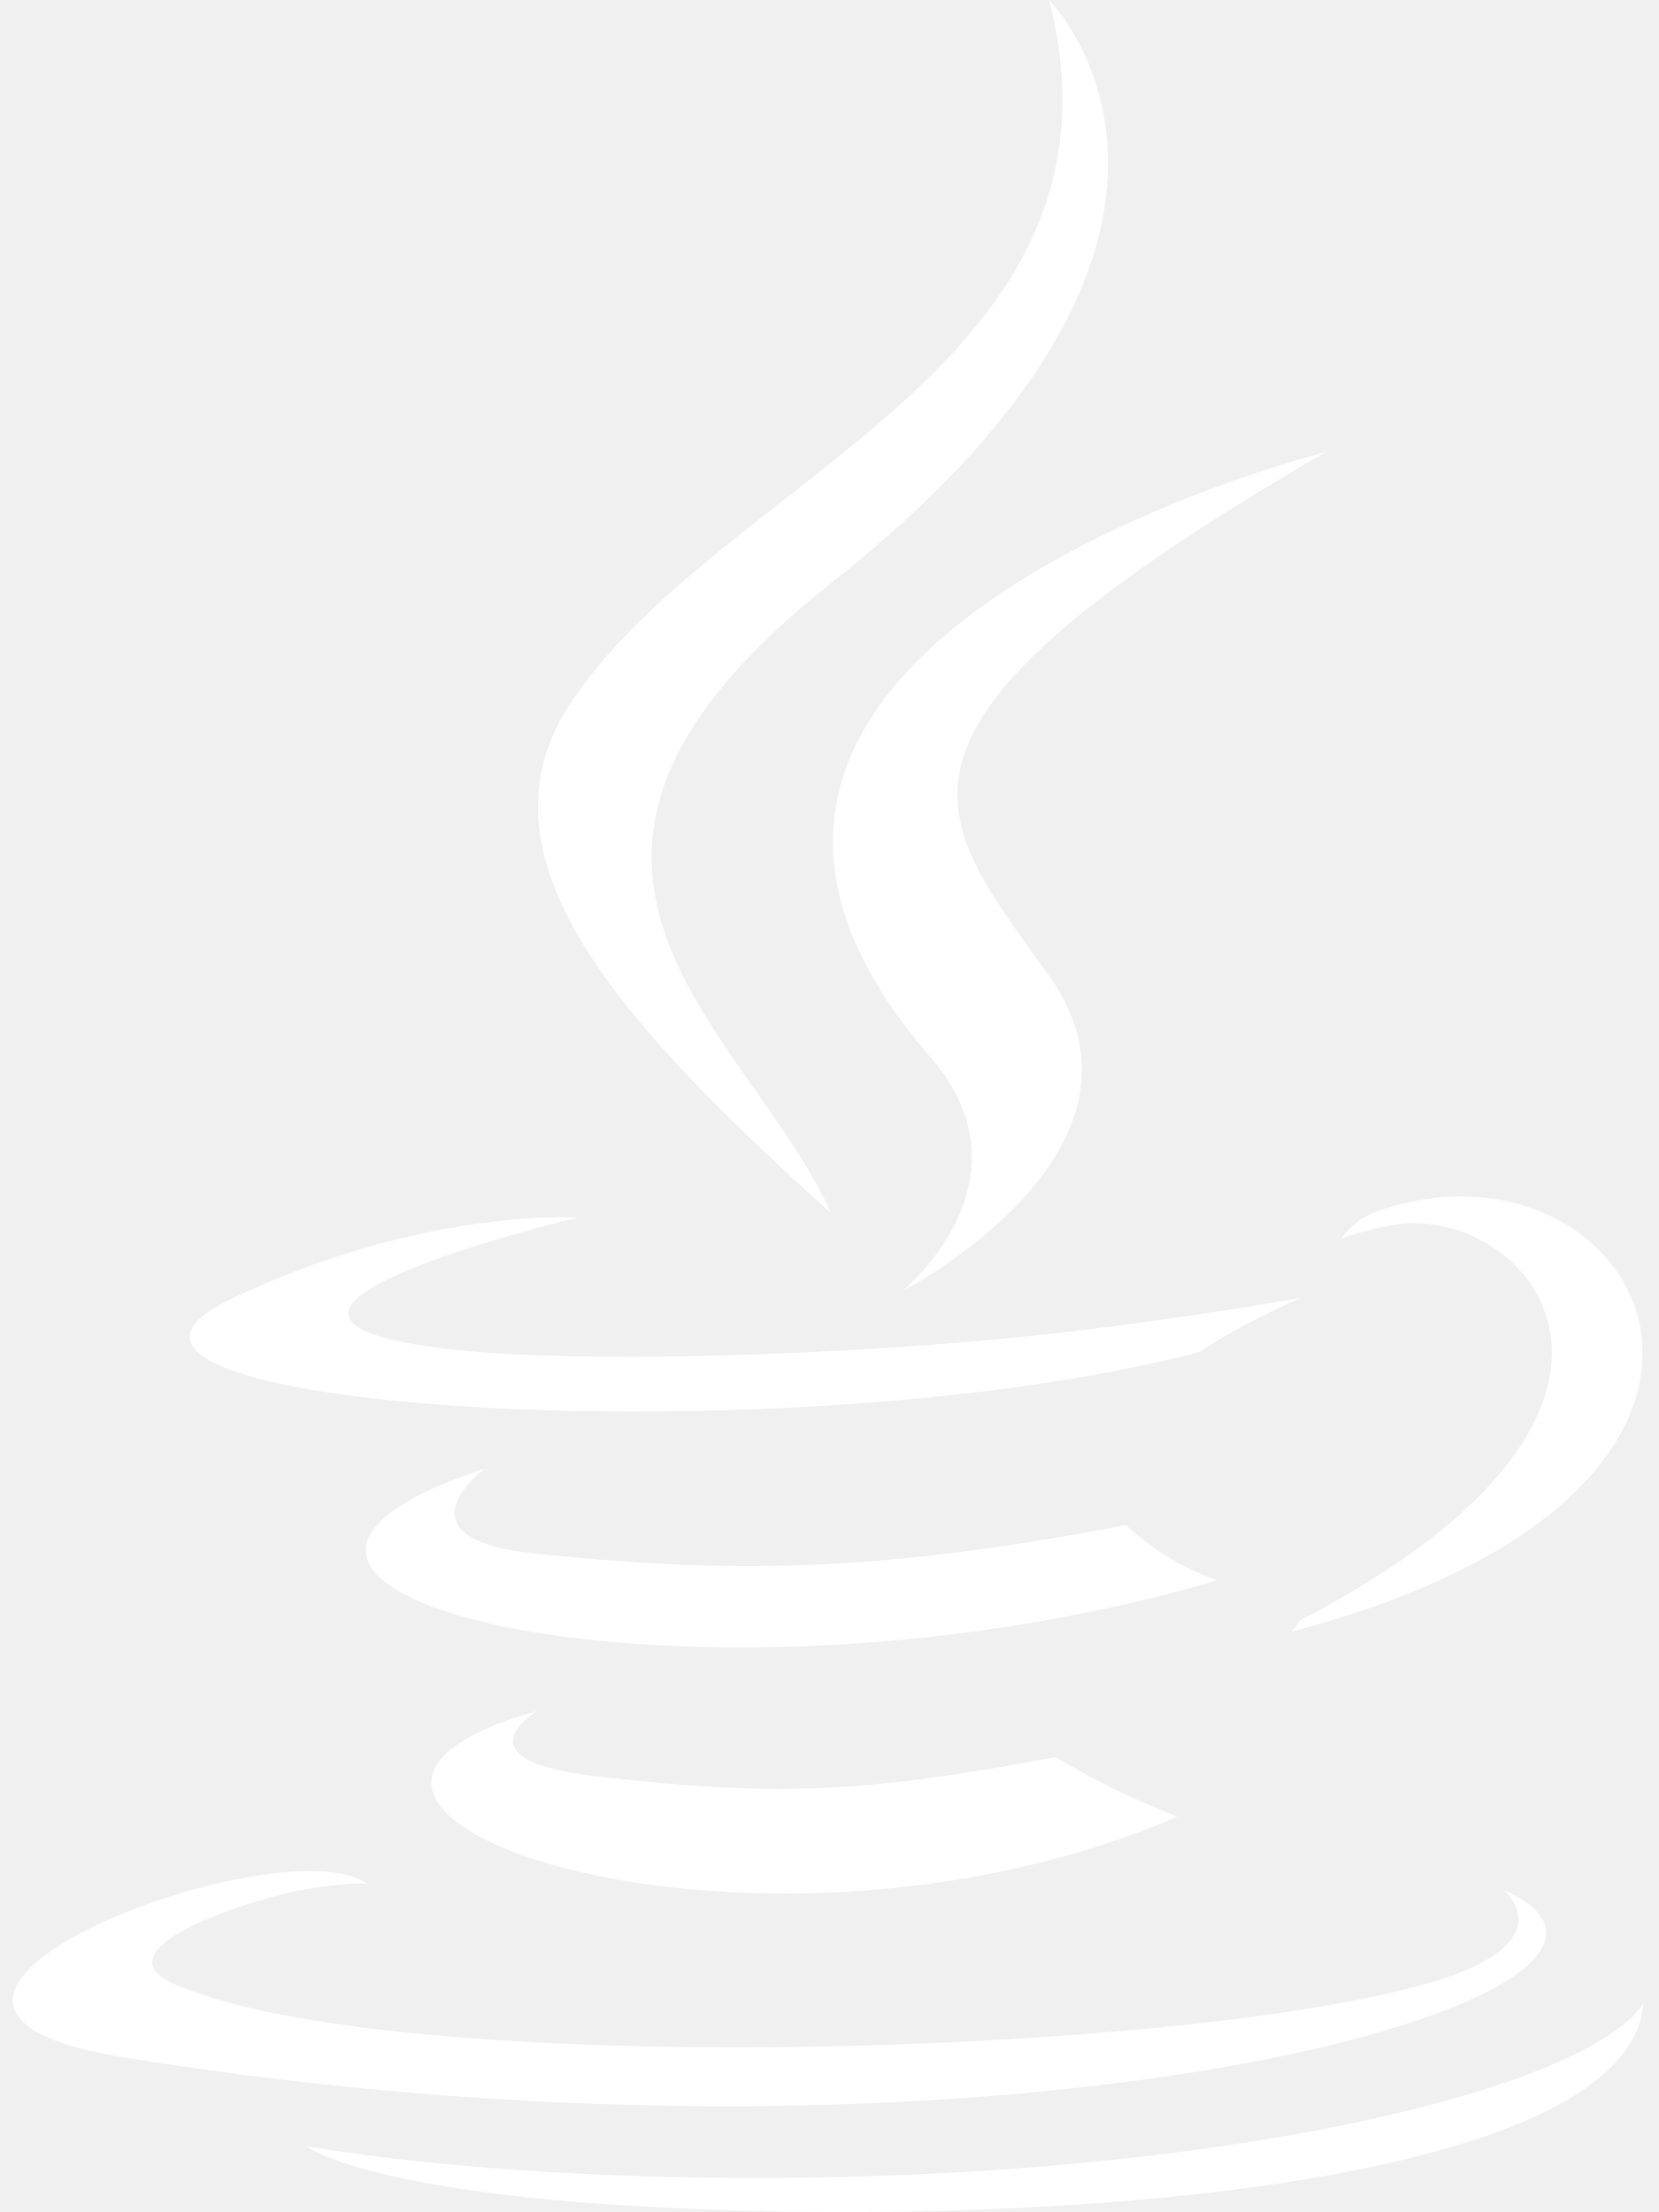
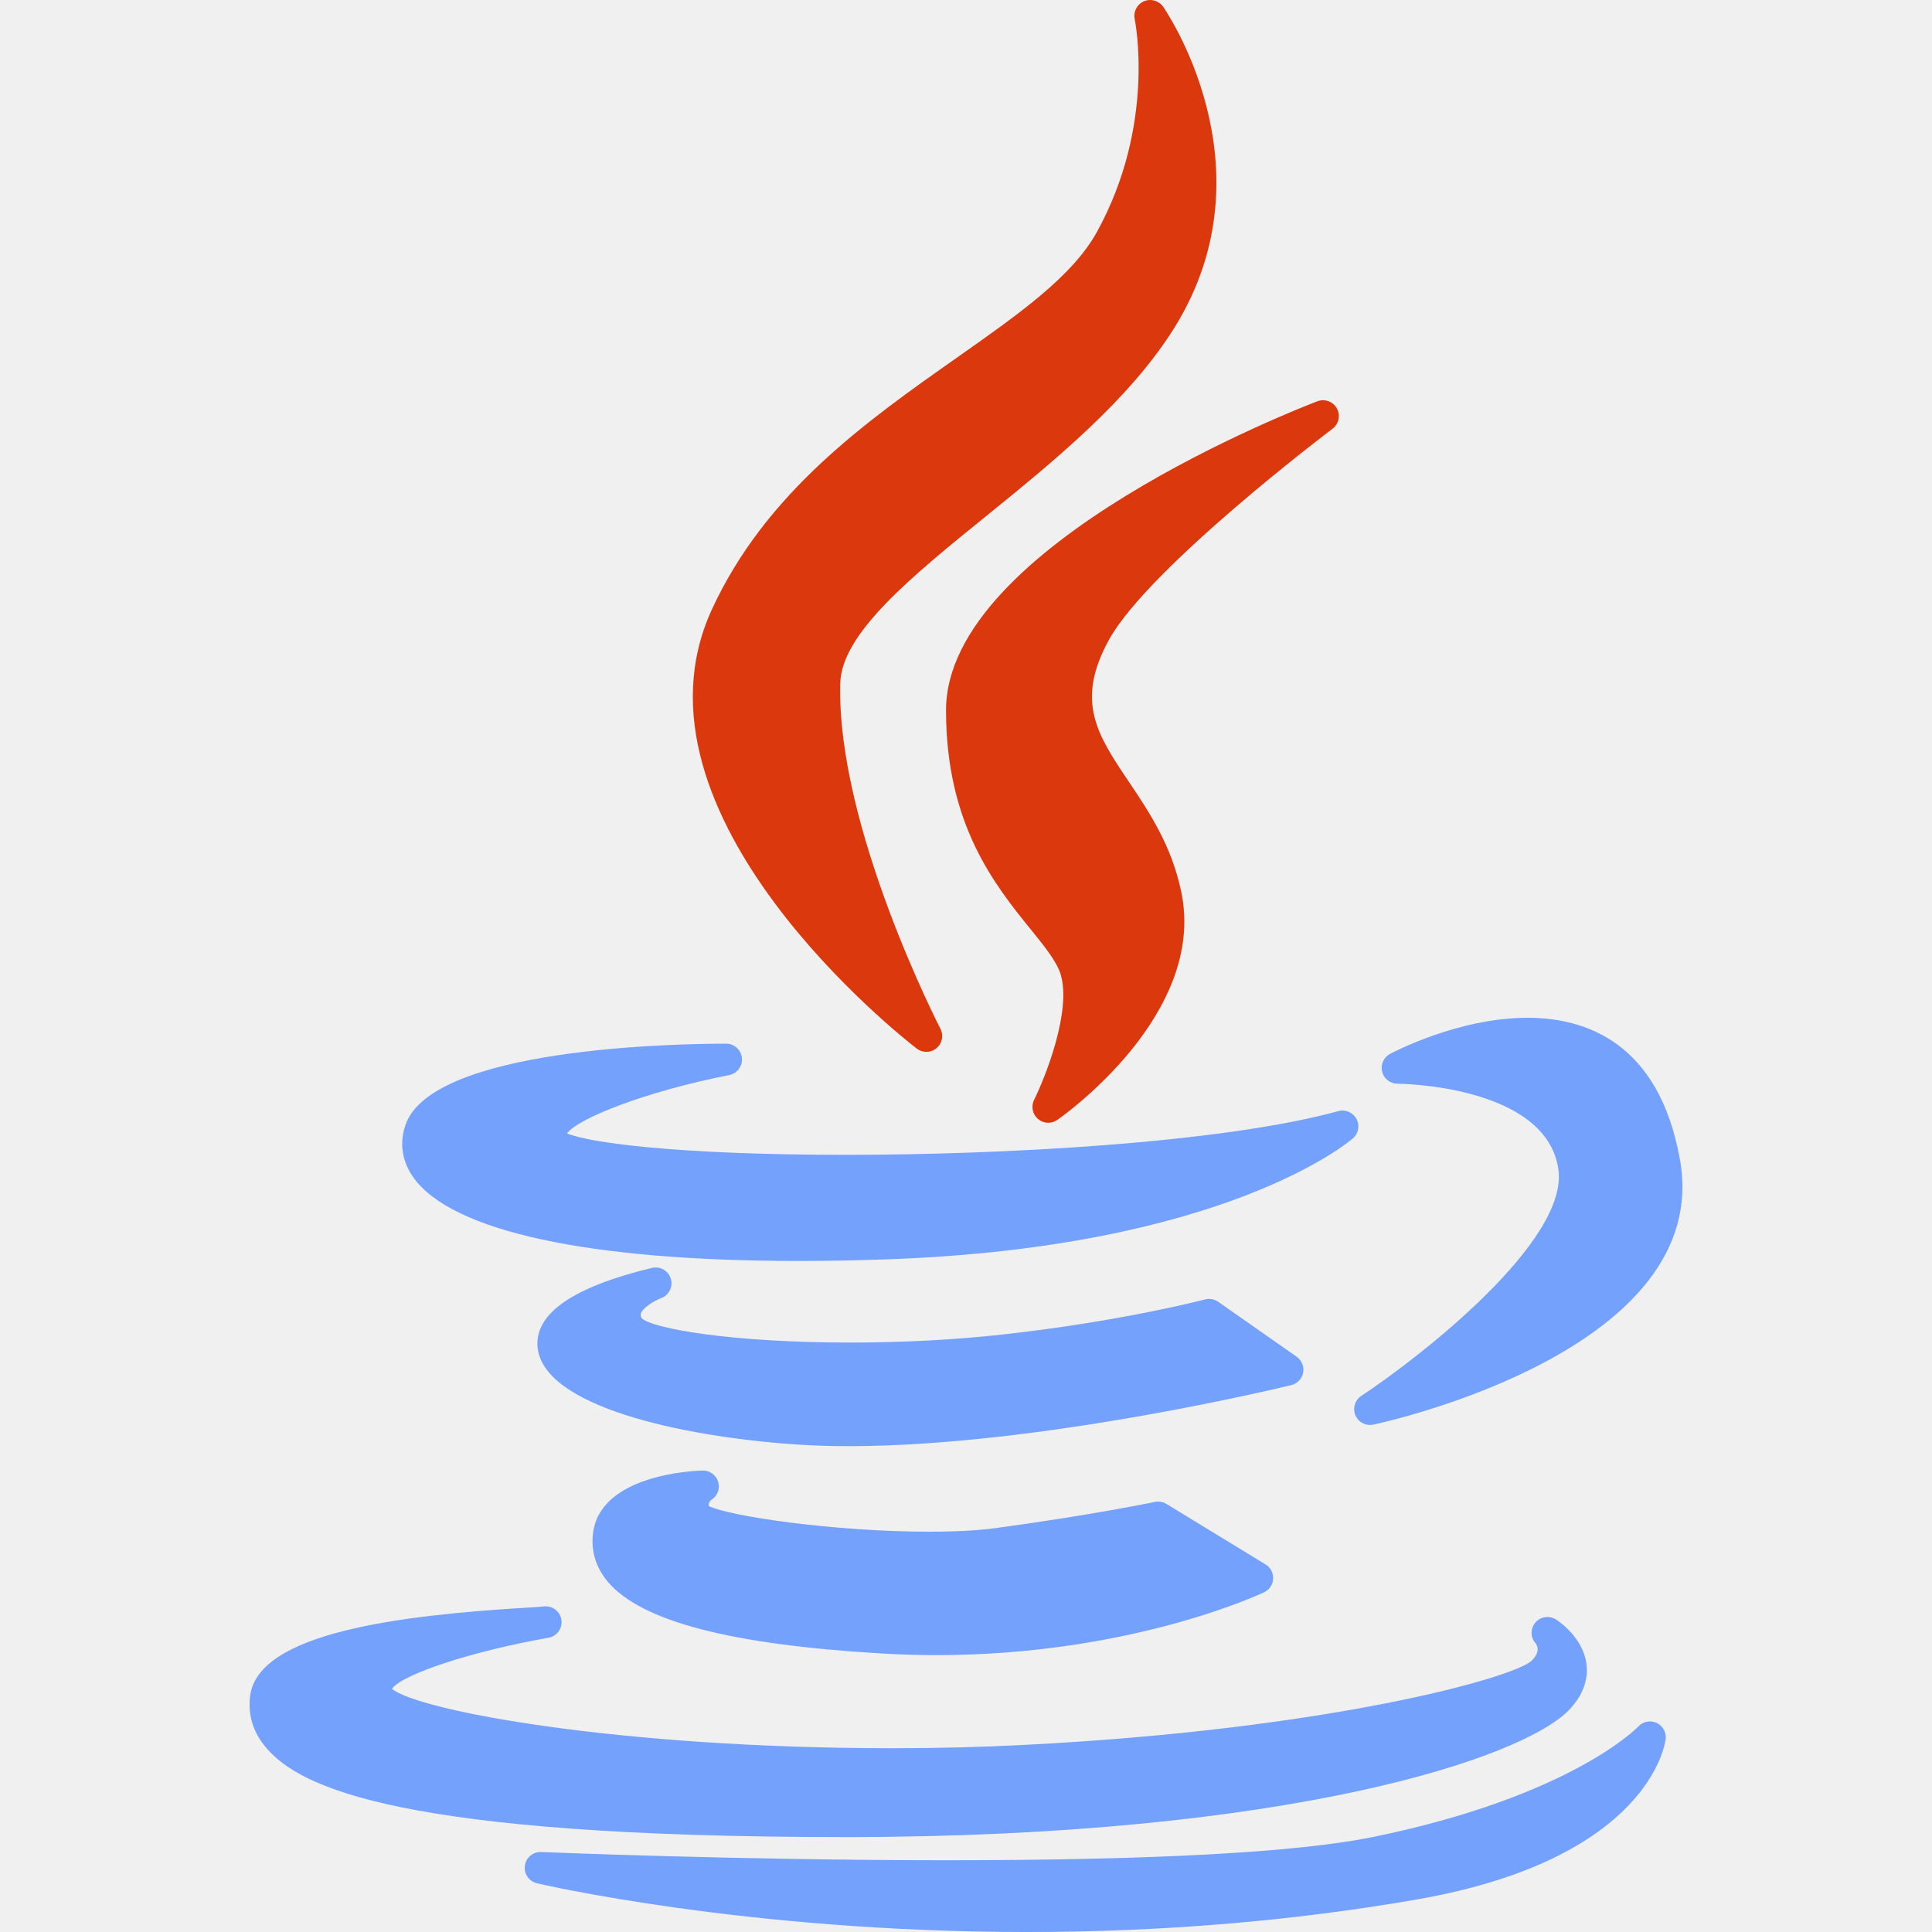
- <svg xmlns="http://www.w3.org/2000/svg" viewBox="0 0 384 512" fill="white">
-   <path d="M277.74 312.9c9.8-6.7 23.4-12.5 23.4-12.5s-38.7 7-77.2 10.2c-47.1 3.9-97.7 4.7-123.1 1.3-60.1-8 33-30.1 33-30.1s-36.1-2.4-80.6 19c-52.5 25.4 130 37 224.5 12.1zm-85.4-32.1c-19-42.7-83.1-80.2 0-145.8C296 53.2 242.84 0 242.84 0c21.5 84.5-75.6 110.1-110.7 162.6-23.9 35.9 11.7 74.4 60.2 118.2zm114.6-176.2c.1 0-175.2 43.8-91.5 140.2 24.7 28.4-6.5 54-6.5 54s62.7-32.4 33.9-72.9c-26.9-37.8-47.5-56.6 64.1-121.3zm-6.1 270.5a12.19 12.19 0 0 1-2 2.6c128.3-33.7 81.1-118.9 19.8-97.3a17.33 17.33 0 0 0-8.2 6.3 70.45 70.45 0 0 1 11-3c31-6.5 75.5 41.5-20.6 91.4zM348 437.4s14.5 11.9-15.9 21.2c-57.9 17.5-240.8 22.8-291.6.7-18.3-7.9 16-19 26.8-21.3 11.2-2.4 17.7-2 17.7-2-20.3-14.3-131.3 28.1-56.4 40.2C232.84 509.4 401 461.3 348 437.4zM124.44 396c-78.7 22 47.9 67.4 148.1 24.5a185.89 185.89 0 0 1-28.2-13.8c-44.7 8.5-65.4 9.1-106 4.5-33.5-3.8-13.9-15.2-13.9-15.2zm179.8 97.2c-78.7 14.8-175.8 13.1-233.3 3.6 0-.1 11.8 9.7 72.4 13.6 92.2 5.9 233.8-3.3 237.1-46.9 0 0-6.4 16.5-76.2 29.7zM260.64 353c-59.2 11.4-93.5 11.1-136.8 6.6-33.5-3.5-11.6-19.7-11.6-19.7-86.8 28.8 48.2 61.4 169.5 25.9a60.37 60.37 0 0 1-21.1-12.8z" />
+ <svg xmlns="http://www.w3.org/2000/svg" height="800px" width="800px" version="1.1" id="Layer_1" viewBox="0 0 511.998 511.998" xml:space="preserve">
+   <g>
+     <path style="fill:#DB380E;" d="M253.464,94.869c-23.658,16.639-50.471,35.498-64.838,66.699   c-24.954,54.435,51.062,113.812,54.311,116.313c0.755,0.581,1.659,0.871,2.56,0.871c0.957,0,1.915-0.327,2.693-0.979   c1.509-1.262,1.937-3.406,1.031-5.152c-0.275-0.53-27.561-53.53-26.547-91.552c0.359-13.243,18.892-28.266,38.512-44.171   c17.97-14.568,38.34-31.079,50.258-50.394c26.164-42.516-2.916-84.322-3.213-84.74c-1.155-1.622-3.287-2.209-5.11-1.41   c-1.821,0.804-2.83,2.773-2.414,4.72c0.059,0.277,5.714,27.923-10.022,56.406C284.203,73.25,269.959,83.268,253.464,94.869z" />
+     <path style="fill:#DB380E;" d="M353.137,113.617c1.669-1.257,2.159-3.55,1.15-5.38c-1.011-1.83-3.211-2.637-5.165-1.895   c-4.019,1.528-98.416,37.915-98.416,81.88c0,30.307,12.946,46.317,22.399,58.009c3.708,4.586,6.909,8.546,7.964,11.927   c2.97,9.743-4.066,27.353-7.025,33.317c-0.853,1.714-0.435,3.792,1.016,5.044c0.784,0.677,1.763,1.021,2.743,1.021   c0.834,0,1.672-0.248,2.396-0.752c1.623-1.128,39.667-28.026,32.844-60.433c-2.542-12.318-8.595-21.318-13.936-29.26   c-8.274-12.305-14.25-21.193-5.184-37.609C304.545,150.338,352.65,113.981,353.137,113.617z" />
+   </g>
+   <g>
+     <path style="fill:#73A1FB;" d="M107.418,298.236c-1.618,4.845-0.854,9.651,2.207,13.903c10.233,14.207,46.48,22.029,102.068,22.029   c0.003,0,0.005,0,0.007,0c7.532,0,15.484-0.148,23.629-0.44c88.875-3.181,121.839-30.869,123.199-32.046   c1.482-1.283,1.878-3.419,0.957-5.147c-0.922-1.727-2.909-2.595-4.808-2.072c-31.301,8.546-89.748,11.58-130.288,11.58   c-45.363,0-68.465-3.268-74.121-5.681c2.902-3.985,20.802-11.101,42.983-15.464c2.12-0.416,3.577-2.374,3.367-4.524   s-2.016-3.79-4.177-3.79C179.439,276.584,114.234,277.628,107.418,298.236z" />
+     <path style="fill:#73A1FB;" d="M404.812,269.718c-18.331,0-35.714,9.188-36.446,9.577c-1.695,0.908-2.555,2.852-2.09,4.72   c0.467,1.865,2.144,3.176,4.067,3.178c0.389,0,39.102,0.317,42.608,22.436c3.106,19.082-36.629,50-52.202,60.304   c-1.682,1.113-2.335,3.263-1.554,5.123c0.665,1.583,2.206,2.573,3.868,2.573c0.29,0,0.584-0.03,0.876-0.092   c3.696-0.791,90.406-19.899,81.238-70.384C439.584,276.213,420.138,269.718,404.812,269.718z" />
+     <path style="fill:#73A1FB;" d="M345.347,363.755c0.302-1.617-0.371-3.262-1.717-4.207l-20.791-14.563   c-1.014-0.71-2.295-0.933-3.485-0.618c-0.217,0.055-21.959,5.771-53.525,9.276c-12.528,1.405-26.56,2.147-40.582,2.147   c-31.558,0-52.192-3.708-55.197-6.428c-0.398-0.764-0.272-1.111-0.201-1.304c0.546-1.518,3.472-3.322,5.358-4.036   c2.083-0.771,3.206-3.033,2.558-5.157c-0.646-2.127-2.837-3.378-4.999-2.859c-20.856,5.033-31.054,12.071-30.312,20.918   c1.318,15.686,37.65,23.737,68.365,25.865c4.417,0.302,9.194,0.455,14.195,0.455c0.003,0,0.005,0,0.008,0   c51.074,0,116.55-16.025,117.204-16.188C343.825,366.666,345.044,365.375,345.347,363.755z" />
+     <path style="fill:#73A1FB;" d="M188.602,397.419c1.575-1.024,2.273-2.971,1.714-4.764c-0.557-1.793-2.234-2.971-4.118-2.946   c-2.795,0.074-27.349,1.182-29.068,16.815c-0.52,4.672,0.818,8.941,3.979,12.686c8.816,10.448,32.614,16.658,72.741,18.984   c4.747,0.285,9.569,0.428,14.334,0.428c51.015,0,85.373-15.973,86.812-16.653c1.395-0.66,2.315-2.031,2.397-3.571   s-0.687-3.001-2.003-3.806l-26.275-16.04c-0.912-0.556-2.003-0.74-3.043-0.527c-0.166,0.035-16.849,3.495-42.026,6.913   c-4.764,0.648-10.73,0.977-17.73,0.977c-25.15,0-53.124-4.109-58.489-6.8C187.749,398.613,187.848,397.975,188.602,397.419z" />
+     <path style="fill:#73A1FB;" d="M224.408,486.85c116.854-0.099,179.571-20.88,191.653-33.957c4.277-4.626,4.739-9.006,4.376-11.867   c-0.898-7.04-7.311-11.35-8.038-11.818c-1.754-1.128-4.108-0.833-5.476,0.745c-1.365,1.578-1.397,3.884-0.027,5.461   c0.737,0.948,1.163,2.535-0.992,4.692c-4.83,4.511-53.545,18.204-134.656,22.318c-11.111,0.577-22.765,0.871-34.636,0.873   c-72.623,0-125.772-9.948-132.749-15.744c2.689-3.864,21.489-10.037,41.482-13.529c2.253-0.393,3.775-2.516,3.426-4.776   c-0.349-2.259-2.432-3.814-4.709-3.519c-0.564,0.077-2.478,0.191-4.694,0.327c-32.988,2.014-71.109,6.503-73.098,23.5   c-0.604,5.179,0.935,9.881,4.576,13.973c8.909,10.01,34.516,23.319,153.558,23.319C224.406,486.85,224.406,486.85,224.408,486.85z" />
+     <path style="fill:#73A1FB;" d="M439.013,456.578c-1.652-0.764-3.604-0.378-4.836,0.952c-0.171,0.185-17.74,18.556-70.564,29.344   c-20.223,4.052-58.183,6.107-112.826,6.107c-54.745,0-106.838-2.154-107.357-2.176c-2.176-0.106-4.037,1.476-4.333,3.618   c-0.297,2.14,1.083,4.158,3.184,4.658c0.542,0.128,55.135,12.918,129.779,12.918c35.801,0,70.639-2.907,103.548-8.645   c61.361-10.757,65.657-41.183,65.81-42.473C441.632,459.078,440.662,457.342,439.013,456.578z" />
+   </g>
</svg>
